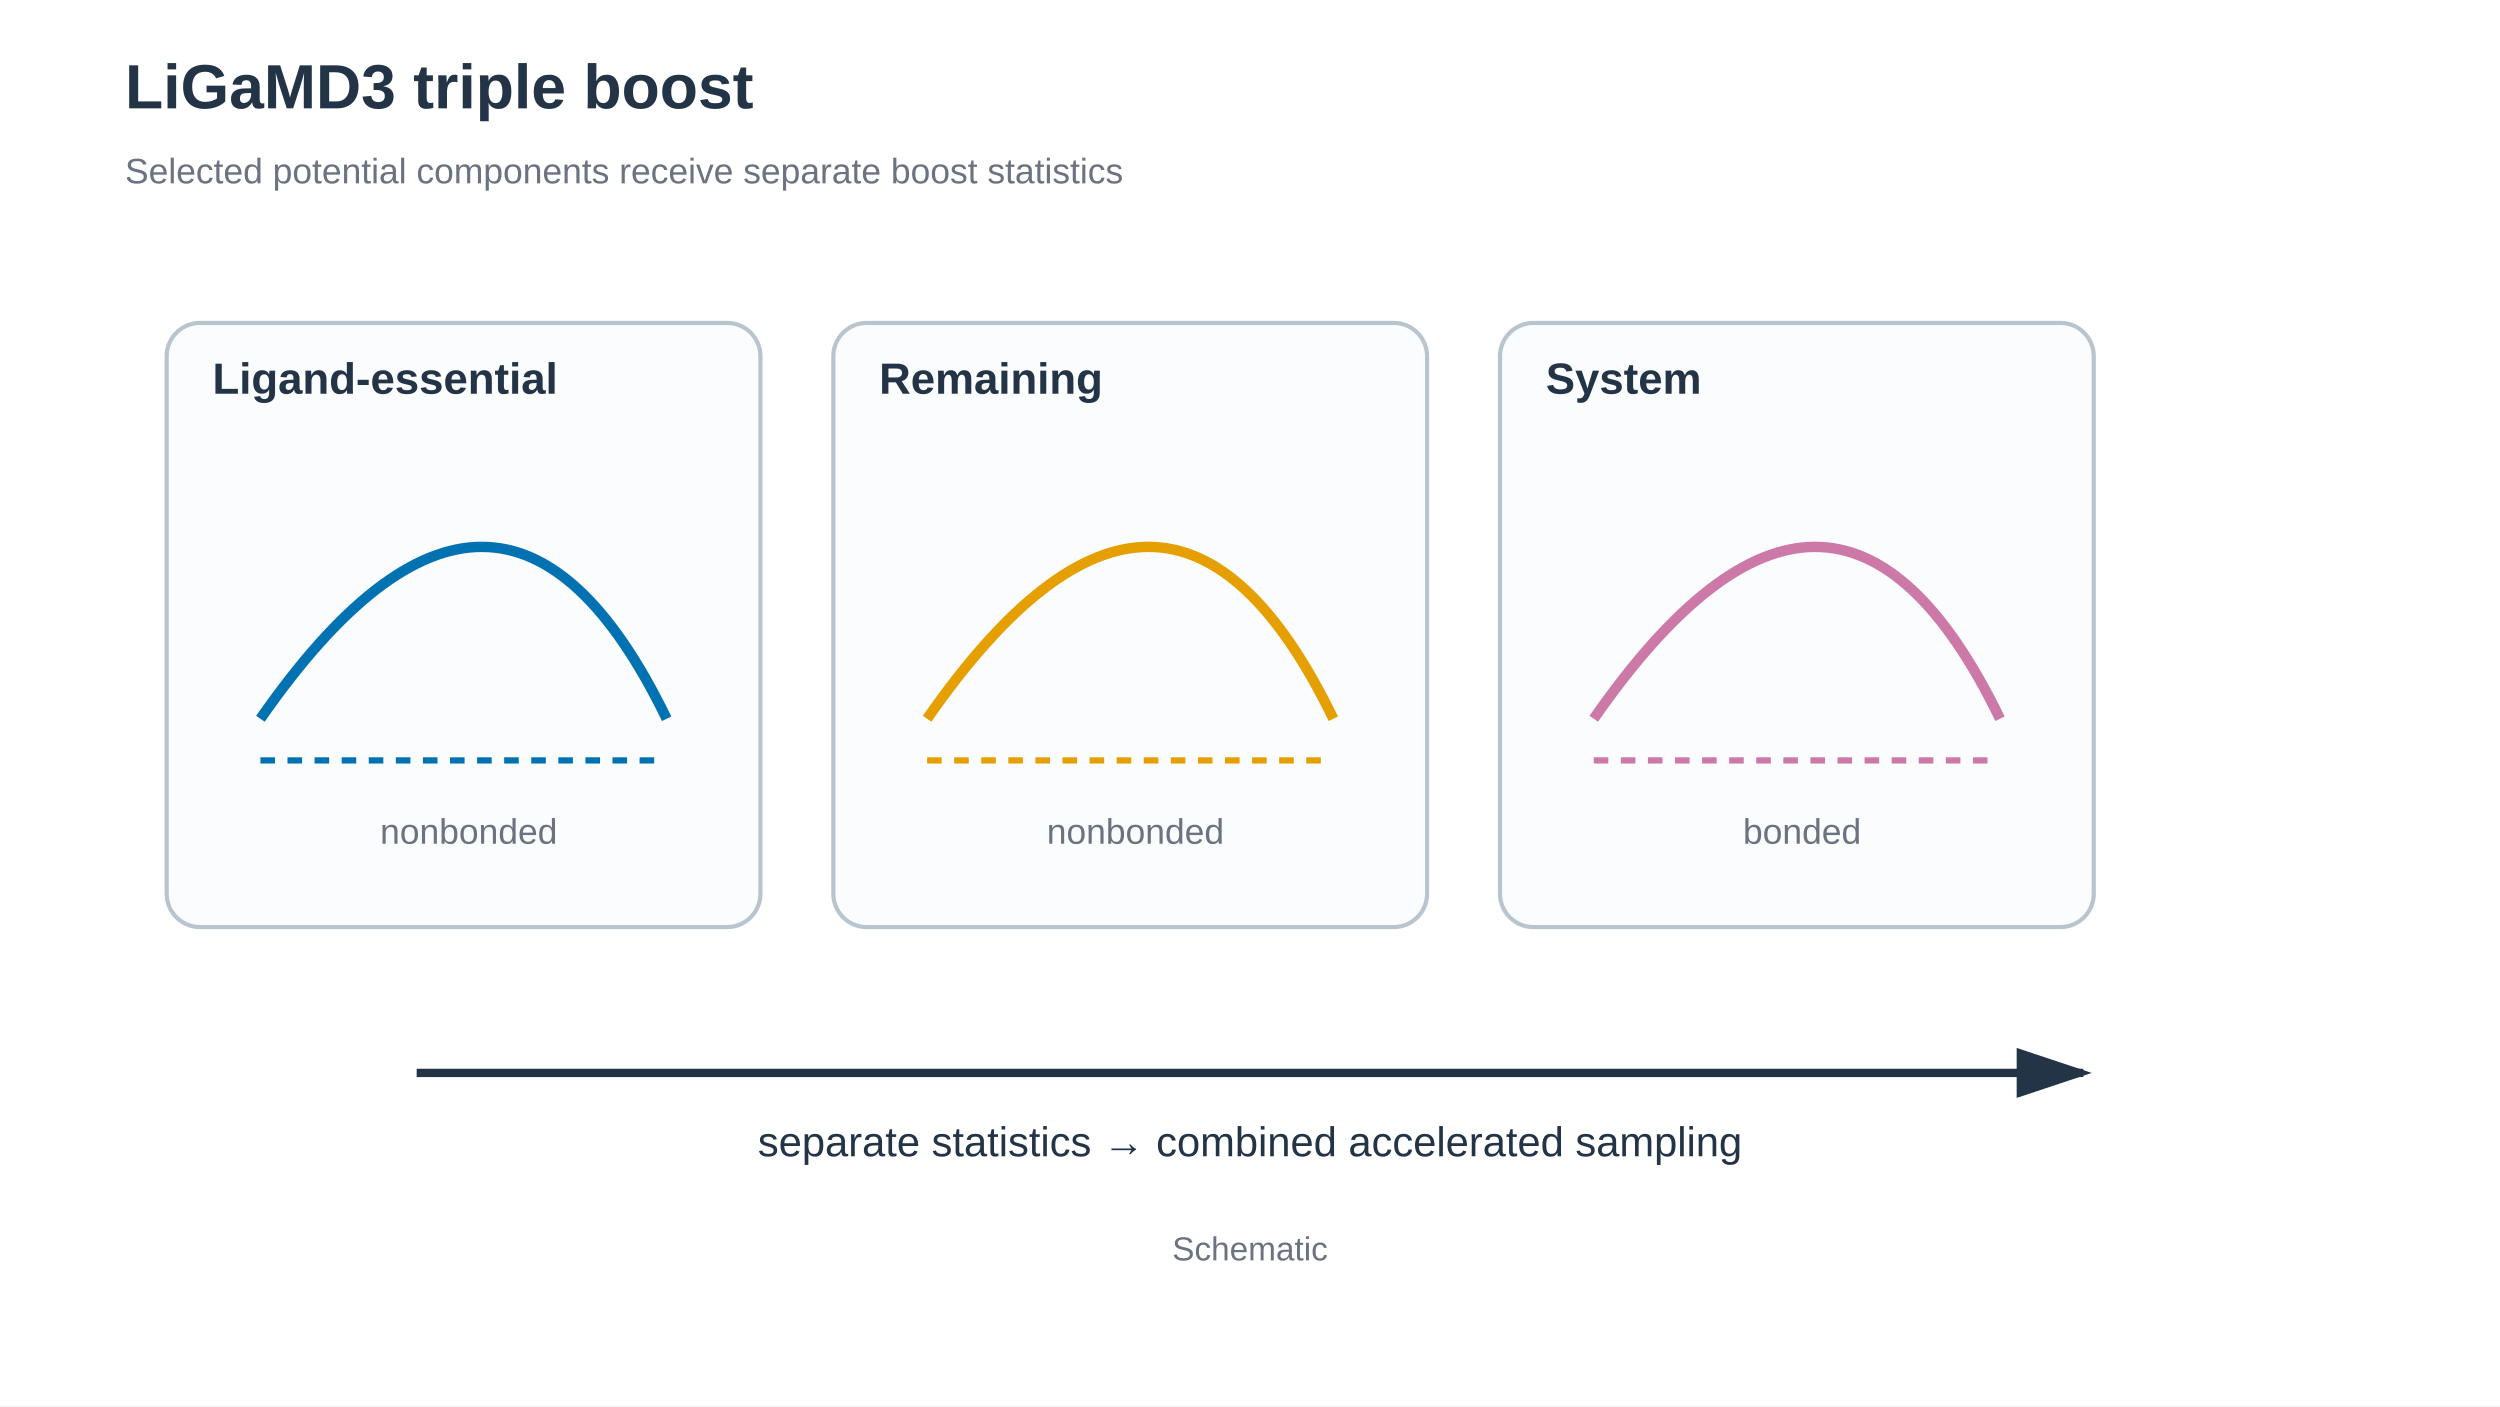
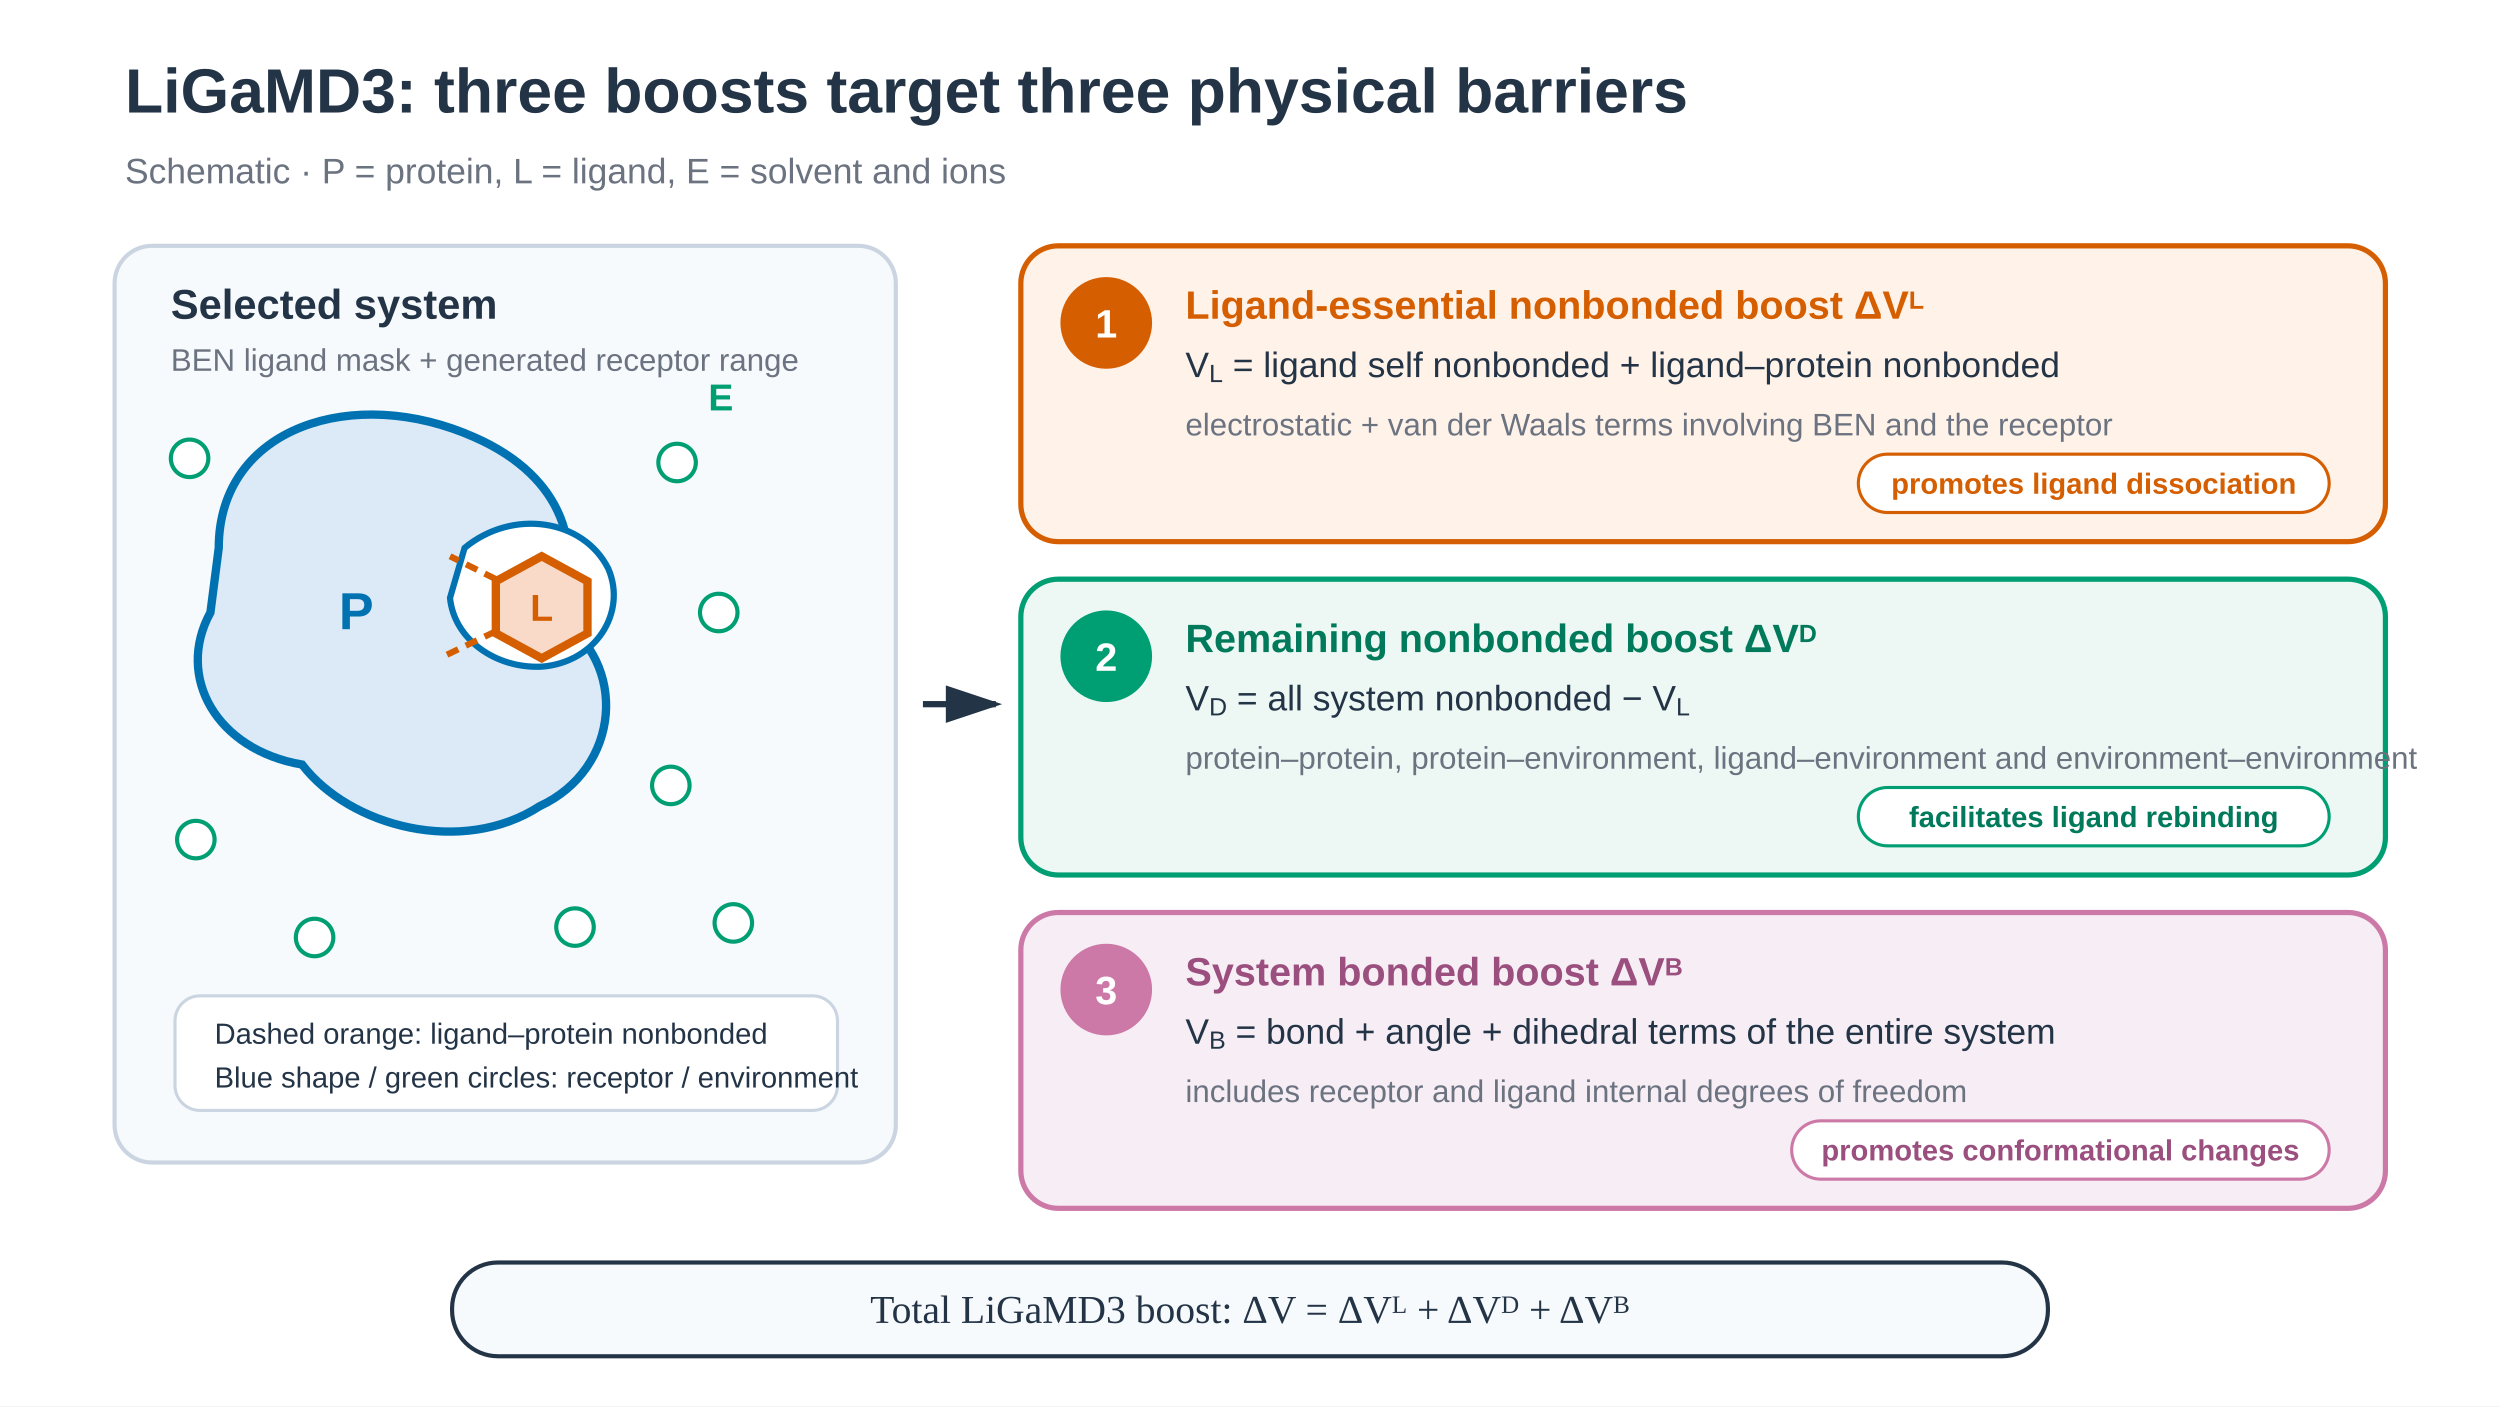
<svg xmlns="http://www.w3.org/2000/svg" viewBox="0 0 1200 675" role="img">
  <defs>
-     <marker id="arrow" markerWidth="10" markerHeight="10" refX="8" refY="3" orient="auto" markerUnits="strokeWidth">
+     <marker id="arrow-dark" markerWidth="10" markerHeight="10" refX="8" refY="3" orient="auto" markerUnits="strokeWidth">
      <path d="M0,0 L0,6 L9,3 z" fill="#243447" />
    </marker>
-     <marker id="blue-arrow" markerWidth="10" markerHeight="10" refX="8" refY="3" orient="auto" markerUnits="strokeWidth">
-       <path d="M0,0 L0,6 L9,3 z" fill="#0072B2" />
-     </marker>
-     <pattern id="hatch" width="10" height="10" patternUnits="userSpaceOnUse">
-       <path d="M0 10L10 0" stroke="#6B7280" stroke-width="2" />
-     </pattern>
  </defs>
  <rect width="1200" height="675" fill="#FFFFFF" />
-   <text x="60" y="52" text-anchor="start" font-family="Arial, Helvetica, sans-serif" font-size="30" font-weight="bold" fill="#243447">LiGaMD3 triple boost</text>
-   <text x="60" y="88" text-anchor="start" font-family="Arial, Helvetica, sans-serif" font-size="17" font-weight="normal" fill="#6B7280">Selected potential components receive separate boost statistics</text>
-   <rect x="80.0" y="155" width="285.0" height="290" rx="16" fill="#FAFCFD" stroke="#B8C4CE" stroke-width="2" opacity="1" />
-   <text x="102.0" y="189" text-anchor="start" font-family="Arial, Helvetica, sans-serif" font-size="21" font-weight="bold" fill="#243447">Ligand-essential</text>
-   <path d="M125.0 345 Q240.0 180 320.0 345" stroke="#0072B2" stroke-width="5" fill="none" opacity="1" />
-   <line x1="125.0" y1="365" x2="320.0" y2="365" stroke="#0072B2" stroke-width="3" stroke-dasharray="7 6" />
-   <text x="225.0" y="405" text-anchor="middle" font-family="Arial, Helvetica, sans-serif" font-size="17" font-weight="normal" fill="#6B7280">nonbonded</text>
-   <rect x="400.0" y="155" width="285.0" height="290" rx="16" fill="#FAFCFD" stroke="#B8C4CE" stroke-width="2" opacity="1" />
-   <text x="422.0" y="189" text-anchor="start" font-family="Arial, Helvetica, sans-serif" font-size="21" font-weight="bold" fill="#243447">Remaining</text>
-   <path d="M445.0 345 Q560.0 180 640.0 345" stroke="#E69F00" stroke-width="5" fill="none" opacity="1" />
-   <line x1="445.0" y1="365" x2="640.0" y2="365" stroke="#E69F00" stroke-width="3" stroke-dasharray="7 6" />
-   <text x="545.0" y="405" text-anchor="middle" font-family="Arial, Helvetica, sans-serif" font-size="17" font-weight="normal" fill="#6B7280">nonbonded</text>
-   <rect x="720.0" y="155" width="285.0" height="290" rx="16" fill="#FAFCFD" stroke="#B8C4CE" stroke-width="2" opacity="1" />
-   <text x="742.0" y="189" text-anchor="start" font-family="Arial, Helvetica, sans-serif" font-size="21" font-weight="bold" fill="#243447">System</text>
-   <path d="M765.0 345 Q880.0 180 960.0 345" stroke="#CC79A7" stroke-width="5" fill="none" opacity="1" />
-   <line x1="765.0" y1="365" x2="960.0" y2="365" stroke="#CC79A7" stroke-width="3" stroke-dasharray="7 6" />
-   <text x="865.0" y="405" text-anchor="middle" font-family="Arial, Helvetica, sans-serif" font-size="17" font-weight="normal" fill="#6B7280">bonded</text>
-   <line x1="200" y1="515" x2="1000" y2="515" stroke="#243447" stroke-width="4" marker-end="url(#arrow)" />
-   <text x="600" y="555" text-anchor="middle" font-family="Arial, Helvetica, sans-serif" font-size="20" font-weight="normal" fill="#243447">separate statistics → combined accelerated sampling</text>
-   <text x="600" y="605" text-anchor="middle" font-family="Arial, Helvetica, sans-serif" font-size="16" font-weight="normal" fill="#6B7280">Schematic</text>
+   <text x="60" y="54" font-family="Arial, Helvetica, sans-serif" font-size="30" font-weight="bold" fill="#243447">LiGaMD3: three boosts target three physical barriers</text>
+   <text x="60" y="88" font-family="Arial, Helvetica, sans-serif" font-size="17" fill="#6B7280">Schematic · P = protein, L = ligand, E = solvent and ions</text>
+   <rect x="55" y="118" width="375" height="440" rx="18" fill="#F7FAFC" stroke="#CBD5E1" stroke-width="2" />
+   <text x="82" y="153" font-family="Arial, Helvetica, sans-serif" font-size="20" font-weight="bold" fill="#243447">Selected system</text>
+   <text x="82" y="178" font-family="Arial, Helvetica, sans-serif" font-size="15" fill="#6B7280">BEN ligand mask + generated receptor range</text>
+   <path d="M105 263 C105 205 170 184 228 210 C271 229 281 264 267 296 C302 318 298 369 259 387 C222 411 168 397 145 367 C104 360 84 325 101 294 Z" fill="#DCEAF7" stroke="#0072B2" stroke-width="4" />
+   <path d="M223 263 C246 244 280 249 292 273 C301 294 286 318 260 320 C238 321 218 307 216 287 Z" fill="#FFFFFF" stroke="#0072B2" stroke-width="3" />
+   <text x="171" y="302" text-anchor="middle" font-family="Arial, Helvetica, sans-serif" font-size="25" font-weight="bold" fill="#0072B2">P</text>
+   <polygon points="260,267 282,279 282,304 260,316 238,304 238,279" fill="#F9D9C7" stroke="#D55E00" stroke-width="4" />
+   <text x="260" y="298" text-anchor="middle" font-family="Arial, Helvetica, sans-serif" font-size="18" font-weight="bold" fill="#D55E00">L</text>
+   <line x1="238" y1="278" x2="216" y2="267" stroke="#D55E00" stroke-width="3" stroke-dasharray="6 4" />
+   <line x1="238" y1="303" x2="213" y2="315" stroke="#D55E00" stroke-width="3" stroke-dasharray="6 4" />
+   <g fill="#FFFFFF" stroke="#009E73" stroke-width="2">
+     <circle cx="91" cy="220" r="9" />
+     <circle cx="325" cy="222" r="9" />
+     <circle cx="345" cy="294" r="9" />
+     <circle cx="322" cy="377" r="9" />
+     <circle cx="94" cy="403" r="9" />
+     <circle cx="352" cy="443" r="9" />
+     <circle cx="151" cy="450" r="9" />
+     <circle cx="276" cy="445" r="9" />
+   </g>
+   <text x="346" y="197" text-anchor="middle" font-family="Arial, Helvetica, sans-serif" font-size="18" font-weight="bold" fill="#009E73">E</text>
+   <rect x="84" y="478" width="318" height="55" rx="12" fill="#FFFFFF" stroke="#CBD5E1" stroke-width="1.5" />
+   <text x="103" y="501" font-family="Arial, Helvetica, sans-serif" font-size="14" fill="#243447">Dashed orange: ligand–protein nonbonded</text>
+   <text x="103" y="522" font-family="Arial, Helvetica, sans-serif" font-size="14" fill="#243447">Blue shape / green circles: receptor / environment</text>
+   <line x1="443" y1="338" x2="478" y2="338" stroke="#243447" stroke-width="3" marker-end="url(#arrow-dark)" />
+   <rect x="490" y="118" width="655" height="142" rx="18" fill="#FFF2E8" stroke="#D55E00" stroke-width="2.5" />
+   <circle cx="531" cy="155" r="22" fill="#D55E00" />
+   <text x="531" y="162" text-anchor="middle" font-family="Arial, Helvetica, sans-serif" font-size="19" font-weight="bold" fill="#FFFFFF">1</text>
+   <text x="569" y="153" font-family="Arial, Helvetica, sans-serif" font-size="19" font-weight="bold" fill="#D55E00">Ligand-essential nonbonded boost ΔV<tspan baseline-shift="super" font-size="12">L</tspan>
+   </text>
+   <text x="569" y="181" font-family="Arial, Helvetica, sans-serif" font-size="17" fill="#243447">V<tspan baseline-shift="sub" font-size="12">L</tspan> = ligand self nonbonded + ligand–protein nonbonded</text>
+   <text x="569" y="209" font-family="Arial, Helvetica, sans-serif" font-size="15" fill="#6B7280">electrostatic + van der Waals terms involving BEN and the receptor</text>
+   <rect x="892" y="218" width="226" height="28" rx="14" fill="#FFFFFF" stroke="#D55E00" stroke-width="1.5" />
+   <text x="1005" y="237" text-anchor="middle" font-family="Arial, Helvetica, sans-serif" font-size="14" font-weight="bold" fill="#D55E00">promotes ligand dissociation</text>
+   <rect x="490" y="278" width="655" height="142" rx="18" fill="#EDF8F4" stroke="#009E73" stroke-width="2.5" />
+   <circle cx="531" cy="315" r="22" fill="#009E73" />
+   <text x="531" y="322" text-anchor="middle" font-family="Arial, Helvetica, sans-serif" font-size="19" font-weight="bold" fill="#FFFFFF">2</text>
+   <text x="569" y="313" font-family="Arial, Helvetica, sans-serif" font-size="19" font-weight="bold" fill="#007A5A">Remaining nonbonded boost ΔV<tspan baseline-shift="super" font-size="12">D</tspan>
+   </text>
+   <text x="569" y="341" font-family="Arial, Helvetica, sans-serif" font-size="17" fill="#243447">V<tspan baseline-shift="sub" font-size="12">D</tspan> = all system nonbonded − V<tspan baseline-shift="sub" font-size="12">L</tspan>
+   </text>
+   <text x="569" y="369" font-family="Arial, Helvetica, sans-serif" font-size="15" fill="#6B7280">protein–protein, protein–environment, ligand–environment and environment–environment</text>
+   <rect x="892" y="378" width="226" height="28" rx="14" fill="#FFFFFF" stroke="#009E73" stroke-width="1.5" />
+   <text x="1005" y="397" text-anchor="middle" font-family="Arial, Helvetica, sans-serif" font-size="14" font-weight="bold" fill="#007A5A">facilitates ligand rebinding</text>
+   <rect x="490" y="438" width="655" height="142" rx="18" fill="#F7EEF5" stroke="#CC79A7" stroke-width="2.5" />
+   <circle cx="531" cy="475" r="22" fill="#CC79A7" />
+   <text x="531" y="482" text-anchor="middle" font-family="Arial, Helvetica, sans-serif" font-size="19" font-weight="bold" fill="#FFFFFF">3</text>
+   <text x="569" y="473" font-family="Arial, Helvetica, sans-serif" font-size="19" font-weight="bold" fill="#9A4F7E">System bonded boost ΔV<tspan baseline-shift="super" font-size="12">B</tspan>
+   </text>
+   <text x="569" y="501" font-family="Arial, Helvetica, sans-serif" font-size="17" fill="#243447">V<tspan baseline-shift="sub" font-size="12">B</tspan> = bond + angle + dihedral terms of the entire system</text>
+   <text x="569" y="529" font-family="Arial, Helvetica, sans-serif" font-size="15" fill="#6B7280">includes receptor and ligand internal degrees of freedom</text>
+   <rect x="860" y="538" width="258" height="28" rx="14" fill="#FFFFFF" stroke="#CC79A7" stroke-width="1.5" />
+   <text x="989" y="557" text-anchor="middle" font-family="Arial, Helvetica, sans-serif" font-size="14" font-weight="bold" fill="#9A4F7E">promotes conformational changes</text>
+   <rect x="217" y="606" width="766" height="45" rx="22" fill="#F7FAFC" stroke="#243447" stroke-width="2" />
+   <text x="600" y="635" text-anchor="middle" font-family="Georgia, Times New Roman, serif" font-size="19" fill="#243447">Total LiGaMD3 boost: ΔV = ΔV<tspan baseline-shift="super" font-size="12">L</tspan> + ΔV<tspan baseline-shift="super" font-size="12">D</tspan> + ΔV<tspan baseline-shift="super" font-size="12">B</tspan>
+   </text>
</svg>
